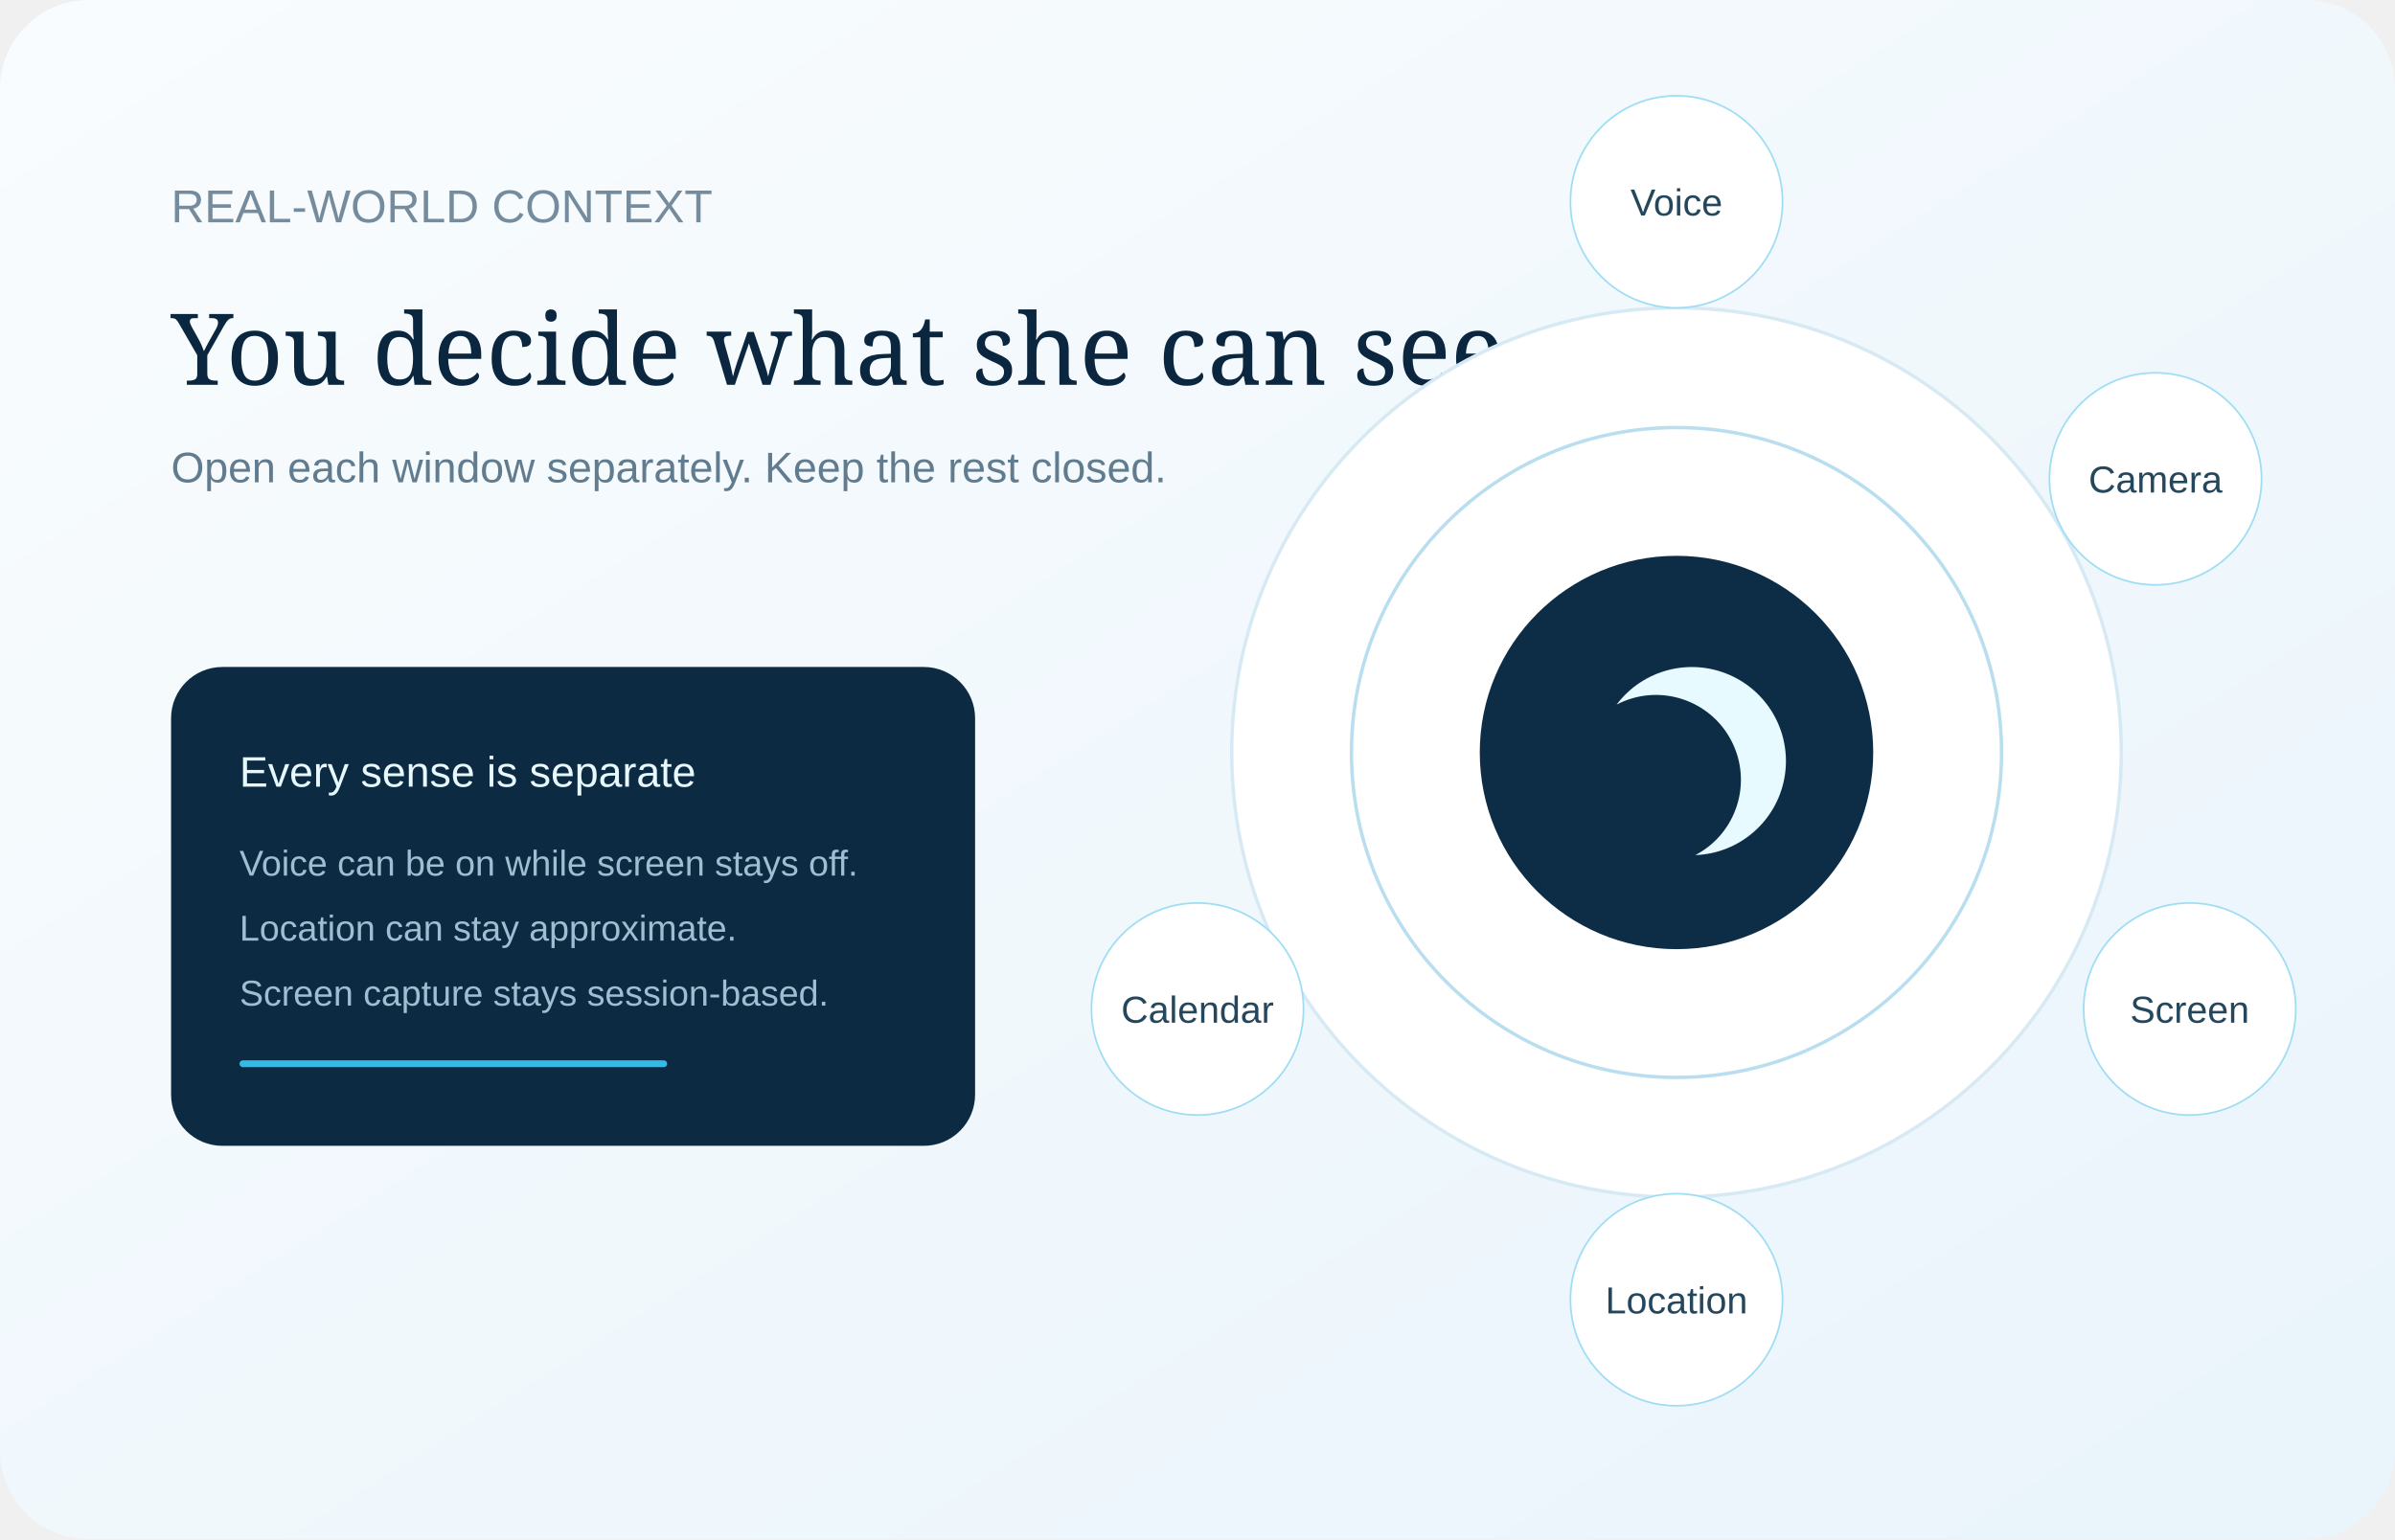
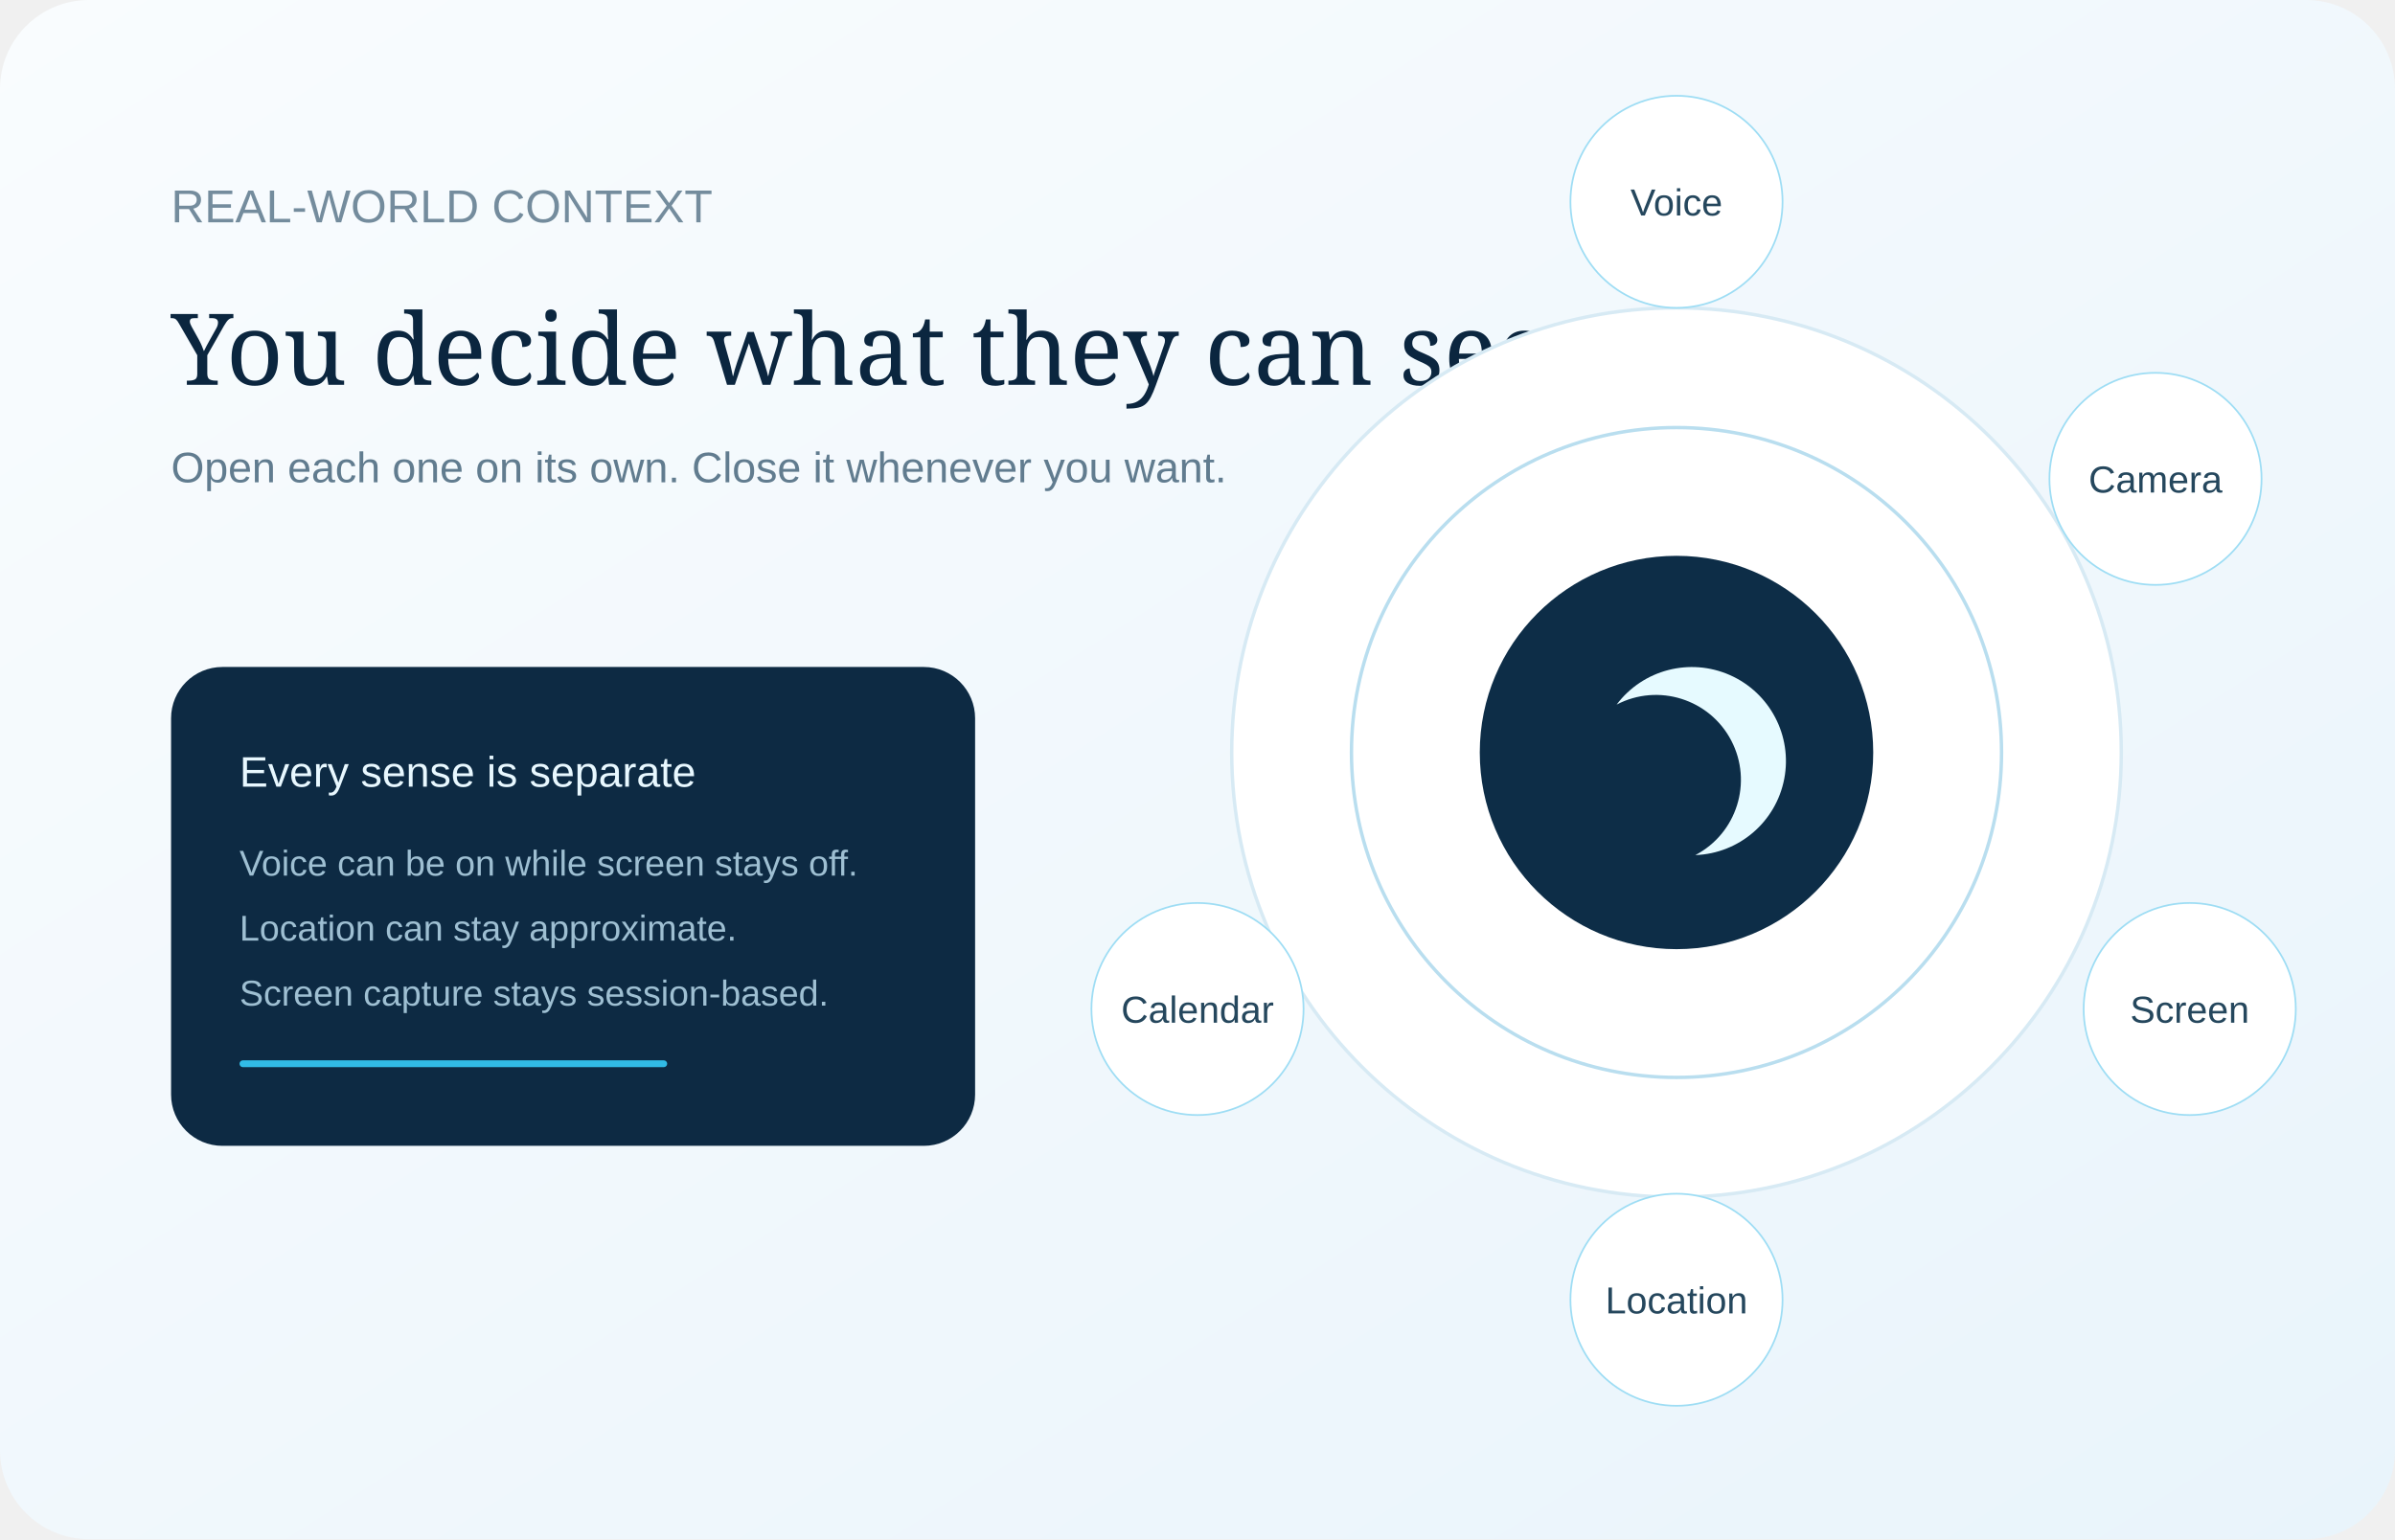
<svg xmlns="http://www.w3.org/2000/svg" width="1400" height="900" viewBox="0 0 1400 900">
  <defs>
    <linearGradient id="b" x1="0" y1="0" x2="1" y2="1">
      <stop stop-color="#f9fcfe" />
      <stop offset="1" stop-color="#e9f4fb" />
    </linearGradient>
  </defs>
  <rect width="1400" height="900" rx="52" fill="url(#b)" />
  <text x="100" y="130" font-size="27" font-family="Arial,sans-serif" fill="#748c9d">REAL-WORLD CONTEXT</text>
-   <text x="100" y="225" font-size="58" font-family="Georgia,serif" fill="#0b263f">You decide what she can see.</text>
-   <text x="100" y="282" font-size="25" font-family="Arial,sans-serif" fill="#617c8f">Open each window separately. Keep the rest closed.</text>
+   <text x="100" y="225" font-size="58" font-family="Georgia,serif" fill="#0b263f">You decide what they can see.</text>
+   <text x="100" y="282" font-size="25" font-family="Arial,sans-serif" fill="#617c8f">Open each one on its own. Close it whenever you want.</text>
  <circle cx="980" cy="440" r="260" fill="#ffffff" stroke="#d7eaf4" stroke-width="2" />
  <circle cx="980" cy="440" r="190" fill="none" stroke="#b9deef" stroke-width="2" />
  <circle cx="980" cy="440" r="115" fill="#0d2d47" />
  <path d="M945 412a55 55 0 1 1 46 88 43 43 0 1 0-46-88Z" fill="#e6faff" />
  <g font-family="Arial,sans-serif" text-anchor="middle">
    <g transform="translate(980 118)">
      <circle r="62" fill="#fff" stroke="#9eddf4" />
      <text y="8" font-size="22" fill="#25475d">Voice</text>
    </g>
    <g transform="translate(1260 280)">
      <circle r="62" fill="#fff" stroke="#9eddf4" />
      <text y="8" font-size="22" fill="#25475d">Camera</text>
    </g>
    <g transform="translate(1280 590)">
      <circle r="62" fill="#fff" stroke="#9eddf4" />
      <text y="8" font-size="22" fill="#25475d">Screen</text>
    </g>
    <g transform="translate(980 760)">
      <circle r="62" fill="#fff" stroke="#9eddf4" />
      <text y="8" font-size="22" fill="#25475d">Location</text>
    </g>
    <g transform="translate(700 590)">
      <circle r="62" fill="#fff" stroke="#9eddf4" />
      <text y="8" font-size="22" fill="#25475d">Calendar</text>
    </g>
  </g>
  <g transform="translate(100 390)" font-family="Arial,sans-serif">
    <rect width="470" height="280" rx="30" fill="#0d2a43" />
    <text x="40" y="70" font-size="25" fill="#e8f8ff">Every sense is separate</text>
    <text x="40" y="122" font-size="21" fill="#9ebfd2">Voice can be on while screen stays off.</text>
    <text x="40" y="160" font-size="21" fill="#9ebfd2">Location can stay approximate.</text>
    <text x="40" y="198" font-size="21" fill="#9ebfd2">Screen capture stays session-based.</text>
    <rect x="40" y="230" width="250" height="4" rx="2" fill="#31bbe6" />
  </g>
</svg>
